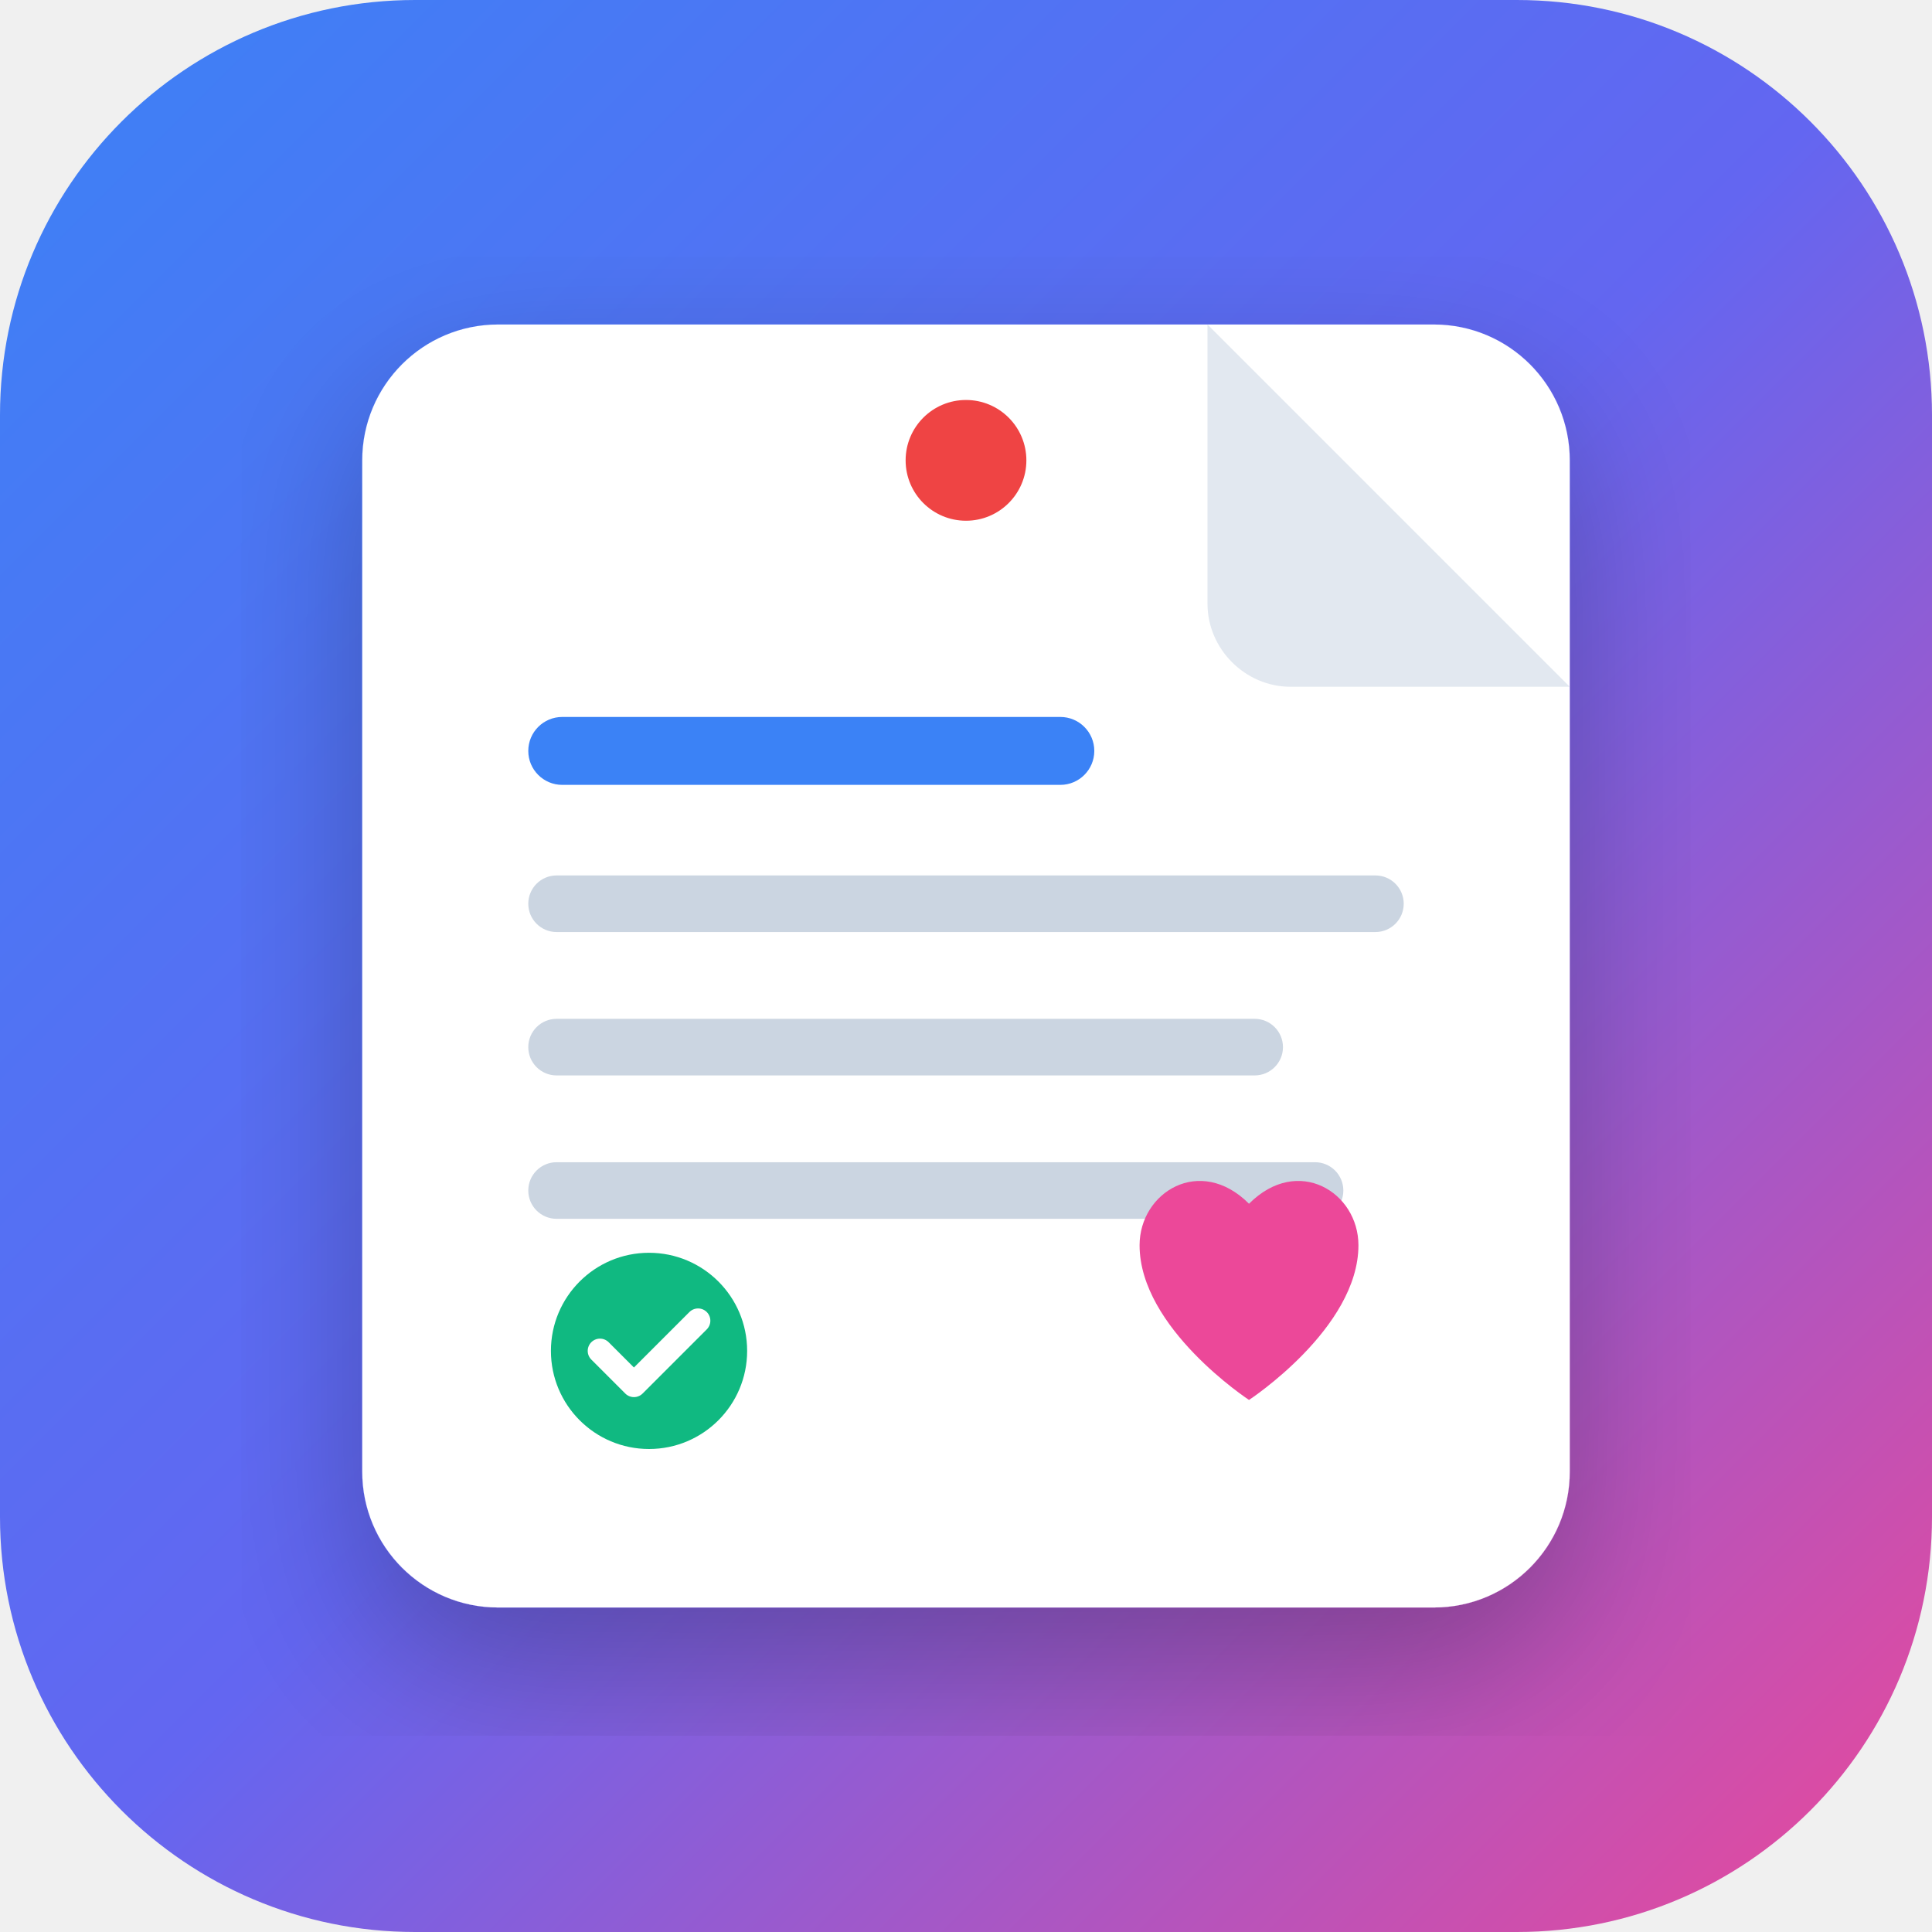
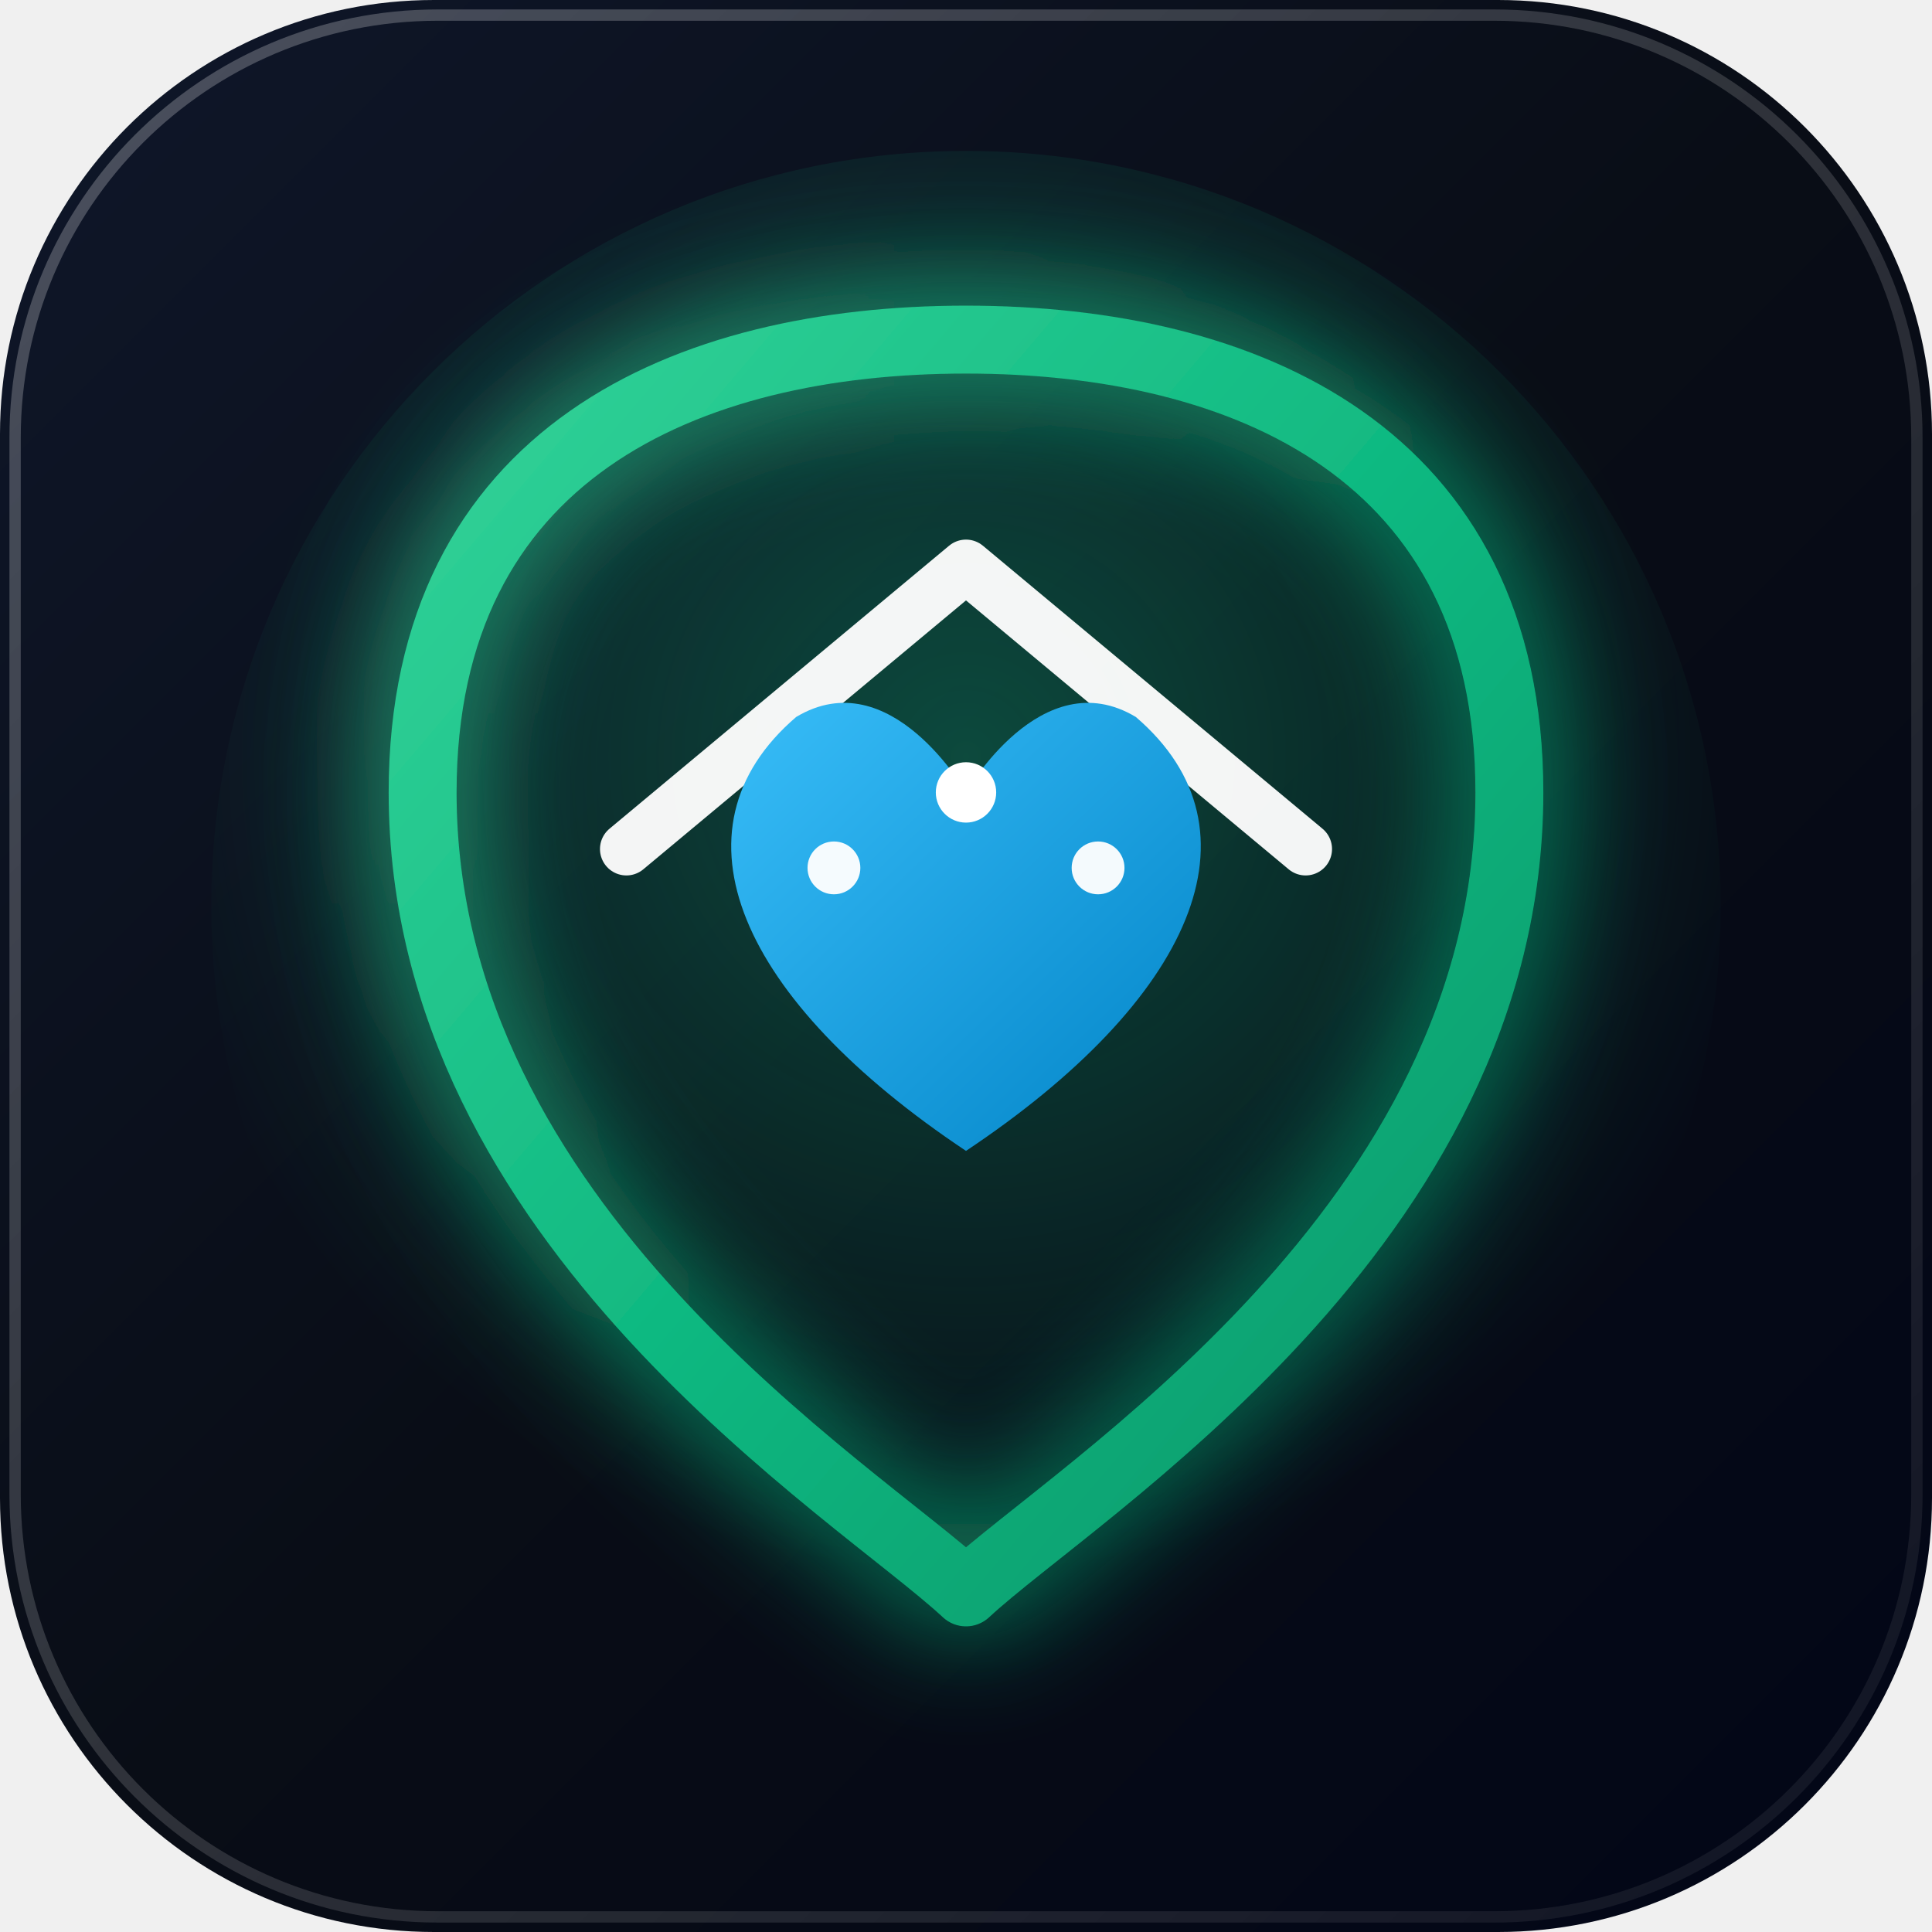
- <svg xmlns="http://www.w3.org/2000/svg" viewBox="0 0 512 512" width="512" height="512">
+ <svg xmlns="http://www.w3.org/2000/svg" viewBox="0 0 512 512" width="100%" height="100%">
  <defs>
-     <linearGradient id="bgGrad512" x1="0%" y1="0%" x2="100%" y2="100%">
-       <stop offset="0%" stop-color="#3b82f6" />
-       <stop offset="50%" stop-color="#6366f1" />
-       <stop offset="100%" stop-color="#ec4899" />
+     <linearGradient id="bgGrad1" x1="0%" y1="0%" x2="100%" y2="100%">
+       <stop offset="0%" stop-color="#0f172a" />
+       <stop offset="50%" stop-color="#090d16" />
+       <stop offset="100%" stop-color="#020617" />
    </linearGradient>
-     <filter id="shadow512" x="-10%" y="-10%" width="120%" height="120%">
-       <feDropShadow dx="0" dy="16" stdDeviation="20" flood-opacity="0.25" />
+     <radialGradient id="ambientGlow1" cx="50%" cy="40%" r="55%">
+       <stop offset="0%" stop-color="#10b981" stop-opacity="0.35" />
+       <stop offset="100%" stop-color="#10b981" stop-opacity="0" />
+     </radialGradient>
+     <linearGradient id="shieldGrad" x1="0%" y1="0%" x2="100%" y2="100%">
+       <stop offset="0%" stop-color="#34d399" />
+       <stop offset="50%" stop-color="#10b981" />
+       <stop offset="100%" stop-color="#059669" />
+     </linearGradient>
+     <linearGradient id="heartGrad" x1="0%" y1="0%" x2="100%" y2="100%">
+       <stop offset="0%" stop-color="#38bdf8" />
+       <stop offset="100%" stop-color="#0284c7" />
+     </linearGradient>
+     <linearGradient id="glassBorder" x1="0%" y1="0%" x2="100%" y2="100%">
+       <stop offset="0%" stop-color="#ffffff" stop-opacity="0.25" />
+       <stop offset="100%" stop-color="#ffffff" stop-opacity="0.05" />
+     </linearGradient>
+     <filter id="softGlow" x="-20%" y="-20%" width="140%" height="140%">
+       <feGaussianBlur stdDeviation="16" result="blur" />
+       <feComposite in="SourceGraphic" in2="blur" operator="over" />
    </filter>
  </defs>
-   <rect width="512" height="512" rx="110" fill="url(#bgGrad512)" />
-   <g filter="url(#shadow512)">
-     <rect x="96" y="86" width="320" height="340" rx="36" fill="#ffffff" />
-     <path d="M320 86 L416 182 L342 182 C330 182 320 172 320 160 Z" fill="#e2e8f0" />
+   <rect width="512" height="512" rx="115" fill="url(#bgGrad1)" />
+   <circle cx="256" cy="240" r="200" fill="url(#ambientGlow1)" />
+   <rect x="4" y="4" width="504" height="504" rx="112" fill="none" stroke="url(#glassBorder)" stroke-width="3" />
+   <g filter="url(#softGlow)">
+     <path d="M256 90               C330 90 400 120 400 210               C400 325 285 395 256 422               C227 395 112 325 112 210               C112 120 182 90 256 90 Z" fill="none" stroke="url(#shieldGrad)" stroke-width="18" stroke-linecap="round" stroke-linejoin="round" />
  </g>
-   <circle cx="256" cy="122" r="16" fill="#ef4444" />
-   <rect x="140" y="190" width="150" height="18" rx="9" fill="#3b82f6" />
-   <rect x="140" y="232" width="232" height="15" rx="7.5" fill="#cbd5e1" />
-   <rect x="140" y="270" width="200" height="15" rx="7.5" fill="#cbd5e1" />
-   <rect x="140" y="308" width="216" height="15" rx="7.5" fill="#cbd5e1" />
-   <path d="M360 330 C360 316 344 306 331 319 C318 306 302 316 302 330 C302 352 331 371 331 371 C331 371 360 352 360 330 Z" fill="#ec4899" />
-   <circle cx="172" cy="358" r="26" fill="#10b981" />
-   <path d="M159 358 L168 367 L185 350" stroke="#ffffff" stroke-width="6.5" stroke-linecap="round" stroke-linejoin="round" fill="none" />
+   <g transform="translate(256, 255)">
+     <path d="M -90 -30 L 0 -105 L 90 -30" fill="none" stroke="#ffffff" stroke-width="14" stroke-linecap="round" stroke-linejoin="round" opacity="0.95" />
+     <path d="M 0 50               C -60 10 -80 -35 -45 -65               C -20 -80 0 -45 0 -45               C 0 -45 20 -80 45 -65               C 80 -35 60 10 0 50 Z" fill="url(#heartGrad)" />
+     <circle cx="-35" cy="-25" r="7" fill="#ffffff" opacity="0.95" />
+     <circle cx="0" cy="-45" r="8" fill="#ffffff" />
+     <circle cx="35" cy="-25" r="7" fill="#ffffff" opacity="0.95" />
+   </g>
</svg>
